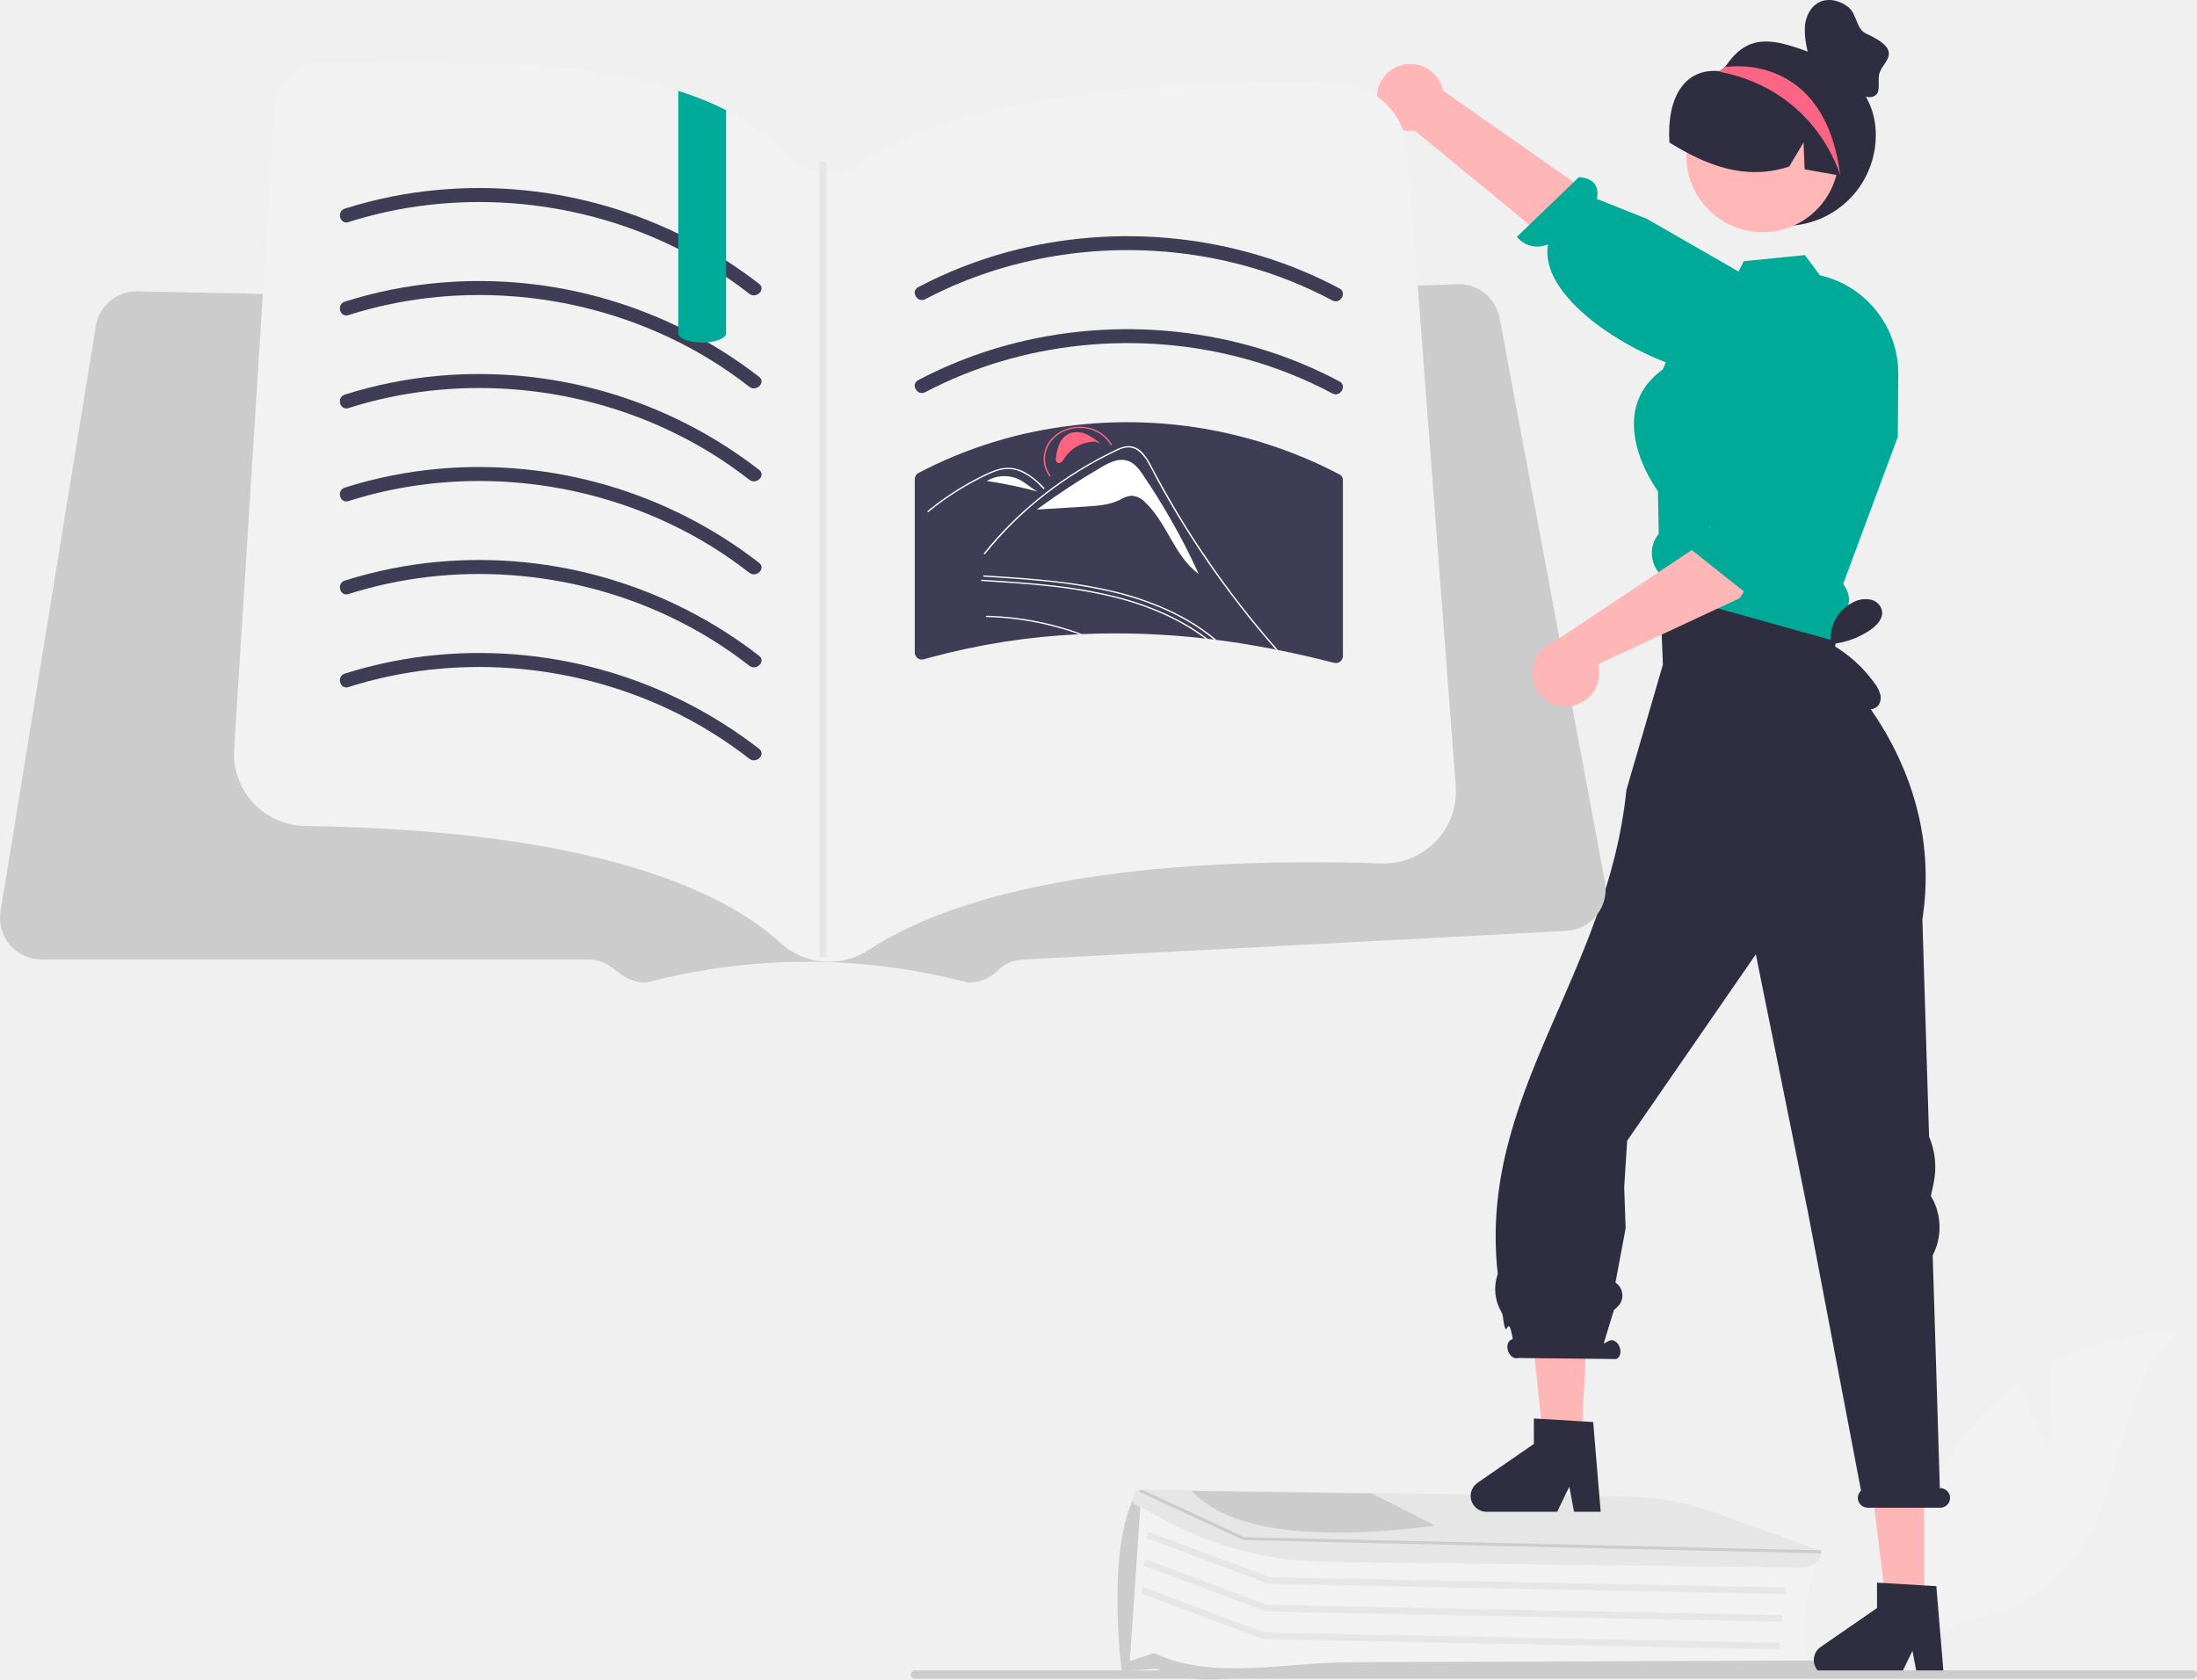
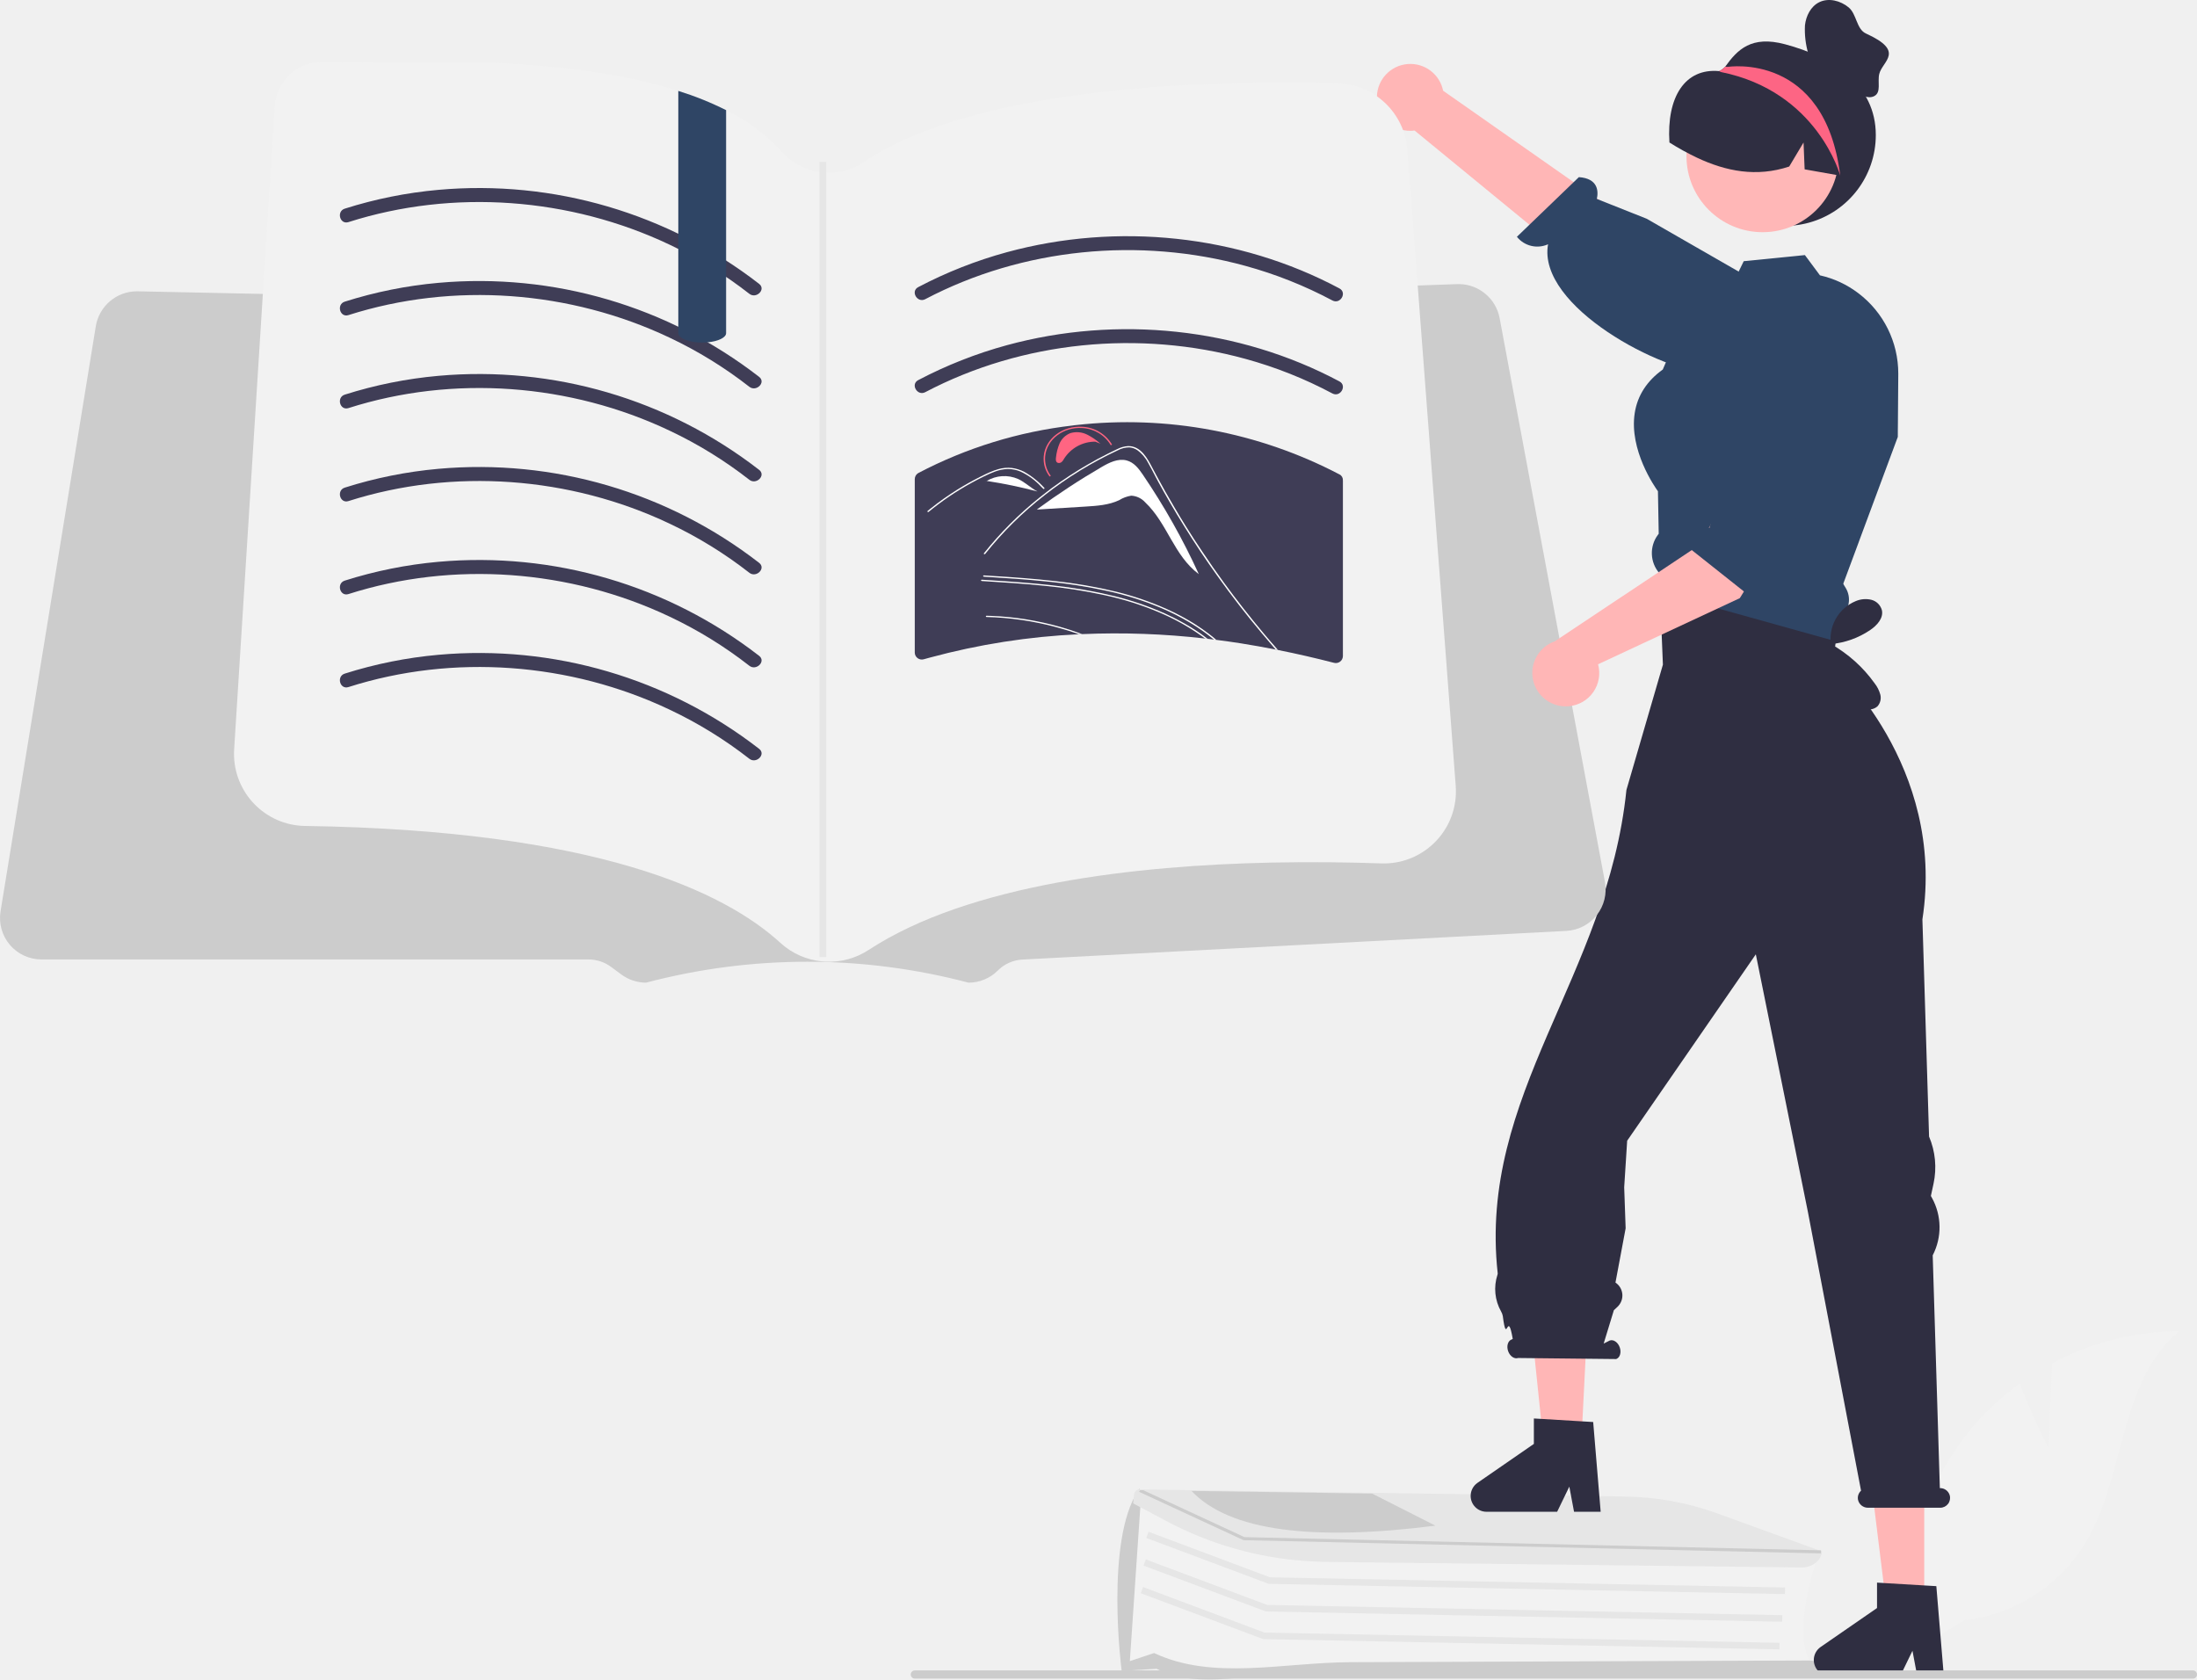
<svg xmlns="http://www.w3.org/2000/svg" data-name="Layer 1" width="669.175" height="511.628" viewBox="0 0 669.175 511.628">
  <path d="M889.314,635.23l1.144-25.719a83.066,83.066,0,0,1,38.745-9.808c-18.608,15.214-16.283,44.541-28.899,65a49.964,49.964,0,0,1-36.639,23.089l-15.572,9.534a83.724,83.724,0,0,1,17.647-67.845,80.874,80.874,0,0,1,14.863-13.81C884.332,625.505,889.314,635.23,889.314,635.23Z" transform="translate(-265.4125 -194.1858)" fill="#f2f2f2" />
  <path d="M653.173,703.729c-7.931-.564-10,1-22,0h-22l2.862-52.648,34.634,13.878,172.114,4.225-.101.292c-.078.225-7.719,22.577-1.746,31.042l.248.35-.483.005L658.813,702.32C657.089,702.336,654.883,703.85,653.173,703.729Z" transform="translate(-265.4125 -194.1858)" fill="#f2f2f2" />
  <path d="M662.101,704.417c-15.322-1.09-31.187,4.866-44.428-1.858l-10.585.641-.03-.089c-.082-.244-5.082-39.586,5.026-54.839l.445-.672.348,3.613-3.332,49.008,7.386-2.465c17.937,8.443,39.27,2.867,59.8,2.789l139.714-.516c2.927-.01,5.365,1.99,5.443,4.459l.008.241L670.54,704.717Q666.306,704.717,662.101,704.417Z" transform="translate(-265.4125 -194.1858)" fill="#ccc" />
  <polygon points="543.667 485.616 386.44 482.491 386.279 482.431 349.132 468.509 349.834 466.636 386.821 480.499 543.707 483.616 543.667 485.616" fill="#e6e6e6" />
  <polygon points="542.828 494.035 385.601 490.91 385.441 490.85 348.293 476.928 348.995 475.055 385.983 488.918 542.868 492.035 542.828 494.035" fill="#e6e6e6" />
  <polygon points="541.989 502.455 384.762 499.329 384.602 499.269 347.454 485.346 348.156 483.473 385.144 497.337 542.029 500.455 541.989 502.455" fill="#e6e6e6" />
  <path d="M663.187,669.727a105.217,105.217,0,0,1-41.733-11.775l-10.898-5.78.285-2.857a1.729,1.729,0,0,1,1.838-1.402l.962.012L760.269,650.082a85.935,85.935,0,0,1,28.133,5.106l31.948,11.599-.017.169c-.268,2.692-2.983,4.772-6.18,4.735l-144.434-1.693Q666.441,669.96,663.187,669.727Z" transform="translate(-265.4125 -194.1858)" fill="#e6e6e6" />
  <polygon points="554.63 473.22 554.597 473.218 378.763 469.189 378.641 469.133 346.939 454.452 347.261 453.961 348.224 453.973 379.057 468.259 553.261 472.247 554.657 472.28 554.63 473.22" fill="#ccc" />
  <path d="M683.347,649.186l-2.232-.032-50.392-.745-2.388-.033c11.514,12.258,36.972,15.325,74.288,10.576Z" transform="translate(-265.4125 -194.1858)" fill="#ccc" />
  <polygon points="559.613 161.814 562.687 168.965 557.663 194.36 506.408 187.234 506.817 156.267 507.846 149.485 559.613 161.814" fill="#ffb6b6" />
  <polygon points="586.094 490.943 574.786 490.943 569.404 447.327 586.094 447.327 586.094 490.943" fill="#ffb6b6" />
  <path d="M817.871,699.891a4.835,4.835,0,0,0,4.831,4.831h21.513l3.708-7.655,1.44,7.655h8.109l-2.279-27.342-3.686-.215-12.384-.737-1.996-.125v7.746L819.957,695.91A4.838,4.838,0,0,0,817.871,699.891Z" transform="translate(-265.4125 -194.1858)" fill="#2f2e41" />
  <polygon points="481.576 440.943 470.268 440.943 463.616 376.73 484.863 375.461 481.576 440.943" fill="#ffb6b6" />
  <path d="M713.352,649.891a4.835,4.835,0,0,0,4.831,4.831h21.513l3.708-7.655,1.44,7.655h8.108l-2.279-27.342-3.289-.193-12.599-.76-2.177-.125v7.746L715.438,645.91A4.838,4.838,0,0,0,713.352,649.891Z" transform="translate(-265.4125 -194.1858)" fill="#2f2e41" />
  <path d="M856.306,647.516h-.044l-2.175-70.919a18.544,18.544,0,0,0-.243-17.524l-.311-.564.807-3.742a23.836,23.836,0,0,0-1.362-14.346l-2.029-66.154c7.248-46.974-27.294-77.609-27.294-77.609l3.175-24.62-55.87,1.27.95,23.351-11.109,38.168c-5.846,56.96-45.194,92.762-39.213,147.231a1.04,1.04,0,0,1-.068.46,13.906,13.906,0,0,0,1.123,11.222,4.244,4.244,0,0,1,.506,1.392c1.232,9.549,1.393-2.53,3.025,6.935l-.318.161c-1.144.395-1.635,1.98-1.096,3.54s1.902,2.505,3.046,2.11l29.867.319c1.144-.395,1.635-1.98,1.096-3.54-.538-1.56-1.902-2.505-3.046-2.11l-1.858.94,3.109-10.171,1.09-1.017a4.737,4.737,0,0,0-.602-7.402l0,0,3.097-16.528-.44-12.5.906-14.181L800.212,484.904l15.855,78.438L832.263,648.306a2.968,2.968,0,0,0-.929,2.753,3.077,3.077,0,0,0,3.066,2.435h21.986a2.995,2.995,0,0,0,2.884-3.791A3.031,3.031,0,0,0,856.306,647.516Z" transform="translate(-265.4125 -194.1858)" fill="#2f2e41" />
  <path d="M836.755,235.326a27.662,27.662,0,1,1-47.578-19.186l.133-.133c.221-.232.443-.465.675-.686a.011.011,0,0,0,.011-.011,5.805,5.805,0,0,0,.874-.786c3.734-5.218,7.968-9.593,18.223-6.86C823.858,211.6,836.755,220.046,836.755,235.326Z" transform="translate(-265.4125 -194.1858)" fill="#2f2e41" />
  <path d="M684.804,223.484a10.132,10.132,0,0,0,11.479,10.47l71.338,58.547L778.517,273.349,704.968,221.822a10.187,10.187,0,0,0-20.164,1.662Z" transform="translate(-265.4125 -194.1858)" fill="#ffb6b6" />
-   <path d="M797.743,309.767s-.022-2.109-11.362-2.027c-14.077.101-52.846-20.109-49.454-39.142a7.96,7.96,0,0,1-9.489-2.276l18.874-18.172c5.923.4,5.983,4.363,5.476,6.639l15.168,6.027,39.506,22.697-6.976,22.799Z" transform="translate(-265.4125 -194.1858)" fill="#00aa99" />
+   <path d="M797.743,309.767s-.022-2.109-11.362-2.027c-14.077.101-52.846-20.109-49.454-39.142a7.96,7.96,0,0,1-9.489-2.276l18.874-18.172c5.923.4,5.983,4.363,5.476,6.639l15.168,6.027,39.506,22.697-6.976,22.799Z" transform="translate(-265.4125 -194.1858)" fill="#2f4565" />
  <circle cx="536.866" cy="47.54" r="23.195" fill="#ffb7b7" />
-   <path d="M770.399,357.098a9.312,9.312,0,0,0,.454,11.726c.011.68.113,1.338,1.077,3.776a4.268,4.268,0,0,0,.442.669,1.66,1.66,0,0,0,.102.147,7.711,7.711,0,0,0,4.026,2.71l42.459,11.851,5.614,1.565.987.272.544-7.666a6.864,6.864,0,0,0,1.508-8.812l-.782-1.293,4.559-12.259.442-1.213,11.624-31.289.011-2.087.023-2.155.113-15.038a30.676,30.676,0,0,0-12.134-24.473,30.148,30.148,0,0,0-11.624-5.443l-.091-.011-4.593-6.181-18.633,1.86-1.542,3.164-1.871,3.811-13.507,8.04-4.616,10.728-3.119,7.258c-4.831,3.47-7.712,7.927-8.54,13.235-1.769,11.273,6.124,22.557,7.065,23.849l.238,12.94Z" transform="translate(-265.4125 -194.1858)" fill="#00aa99" />
+   <path d="M770.399,357.098a9.312,9.312,0,0,0,.454,11.726c.011.68.113,1.338,1.077,3.776a4.268,4.268,0,0,0,.442.669,1.66,1.66,0,0,0,.102.147,7.711,7.711,0,0,0,4.026,2.71l42.459,11.851,5.614,1.565.987.272.544-7.666a6.864,6.864,0,0,0,1.508-8.812l-.782-1.293,4.559-12.259.442-1.213,11.624-31.289.011-2.087.023-2.155.113-15.038a30.676,30.676,0,0,0-12.134-24.473,30.148,30.148,0,0,0-11.624-5.443l-.091-.011-4.593-6.181-18.633,1.86-1.542,3.164-1.871,3.811-13.507,8.04-4.616,10.728-3.119,7.258c-4.831,3.47-7.712,7.927-8.54,13.235-1.769,11.273,6.124,22.557,7.065,23.849l.238,12.94Z" transform="translate(-265.4125 -194.1858)" fill="#2f4565" />
  <path d="M826.553,247.807c-.21-.033-.42-.078-.631-.111-3.618-.642-7.236-1.272-10.843-1.925l-.332-8.177-4.37,7.325c-9.969,3.308-19.297,1.438-28.071-2.689a79.25,79.25,0,0,1-8.409-4.636c-.891-13.829,4.7-22.682,15.103-21.753.38.034.653-.354.985-.52a.011.011,0,0,0,.011-.011c.564-.266,1.14-.52,1.715-.752a25.551,25.551,0,0,1,26.821,5.2C825.613,226.519,828.8,237.683,826.553,247.807Z" transform="translate(-265.4125 -194.1858)" fill="#2f2e41" />
  <path d="M825.923,247.696s-6.871-25.648-36.325-31.567c-.033-.011-.144-.055-.288-.122-.088-.055-.199-.111-.31-.166.332-.188.653-.354.985-.52a.011.011,0,0,0,.011-.011c.288-.266.575-.531.874-.786l.841.033S821.264,209.877,825.923,247.696Z" transform="translate(-265.4125 -194.1858)" fill="#fd6584" />
  <path d="M837.254,409.374a3.913,3.913,0,0,1-4.016.65,9.314,9.314,0,0,1-3.432-2.51,32.359,32.359,0,0,1-7.918-14.271l1.273-2.264A12.428,12.428,0,0,1,830.646,377.304a7.663,7.663,0,0,1,4.722-.411,4.476,4.476,0,0,1,3.254,3.223c.49,2.421-1.527,4.608-3.57,5.998a25.399,25.399,0,0,1-11.956,4.278,41.192,41.192,0,0,1,13.269,11.908,9.757,9.757,0,0,1,1.756,3.446A3.923,3.923,0,0,1,837.254,409.374Z" transform="translate(-265.4125 -194.1858)" fill="#2f2e41" />
  <path id="be339808-9edc-488a-82d9-9b8c80f783b0-2341" data-name="f02c4e45-f306-4b42-b3ad-5ddd3016d7d2" d="M544.06,705.545h389.281a1.247,1.247,0,0,0,0-2.494H544.059a1.247,1.247,0,1,0,0,2.494h0Z" transform="translate(-265.4125 -194.1858)" fill="#ccc" />
  <path d="M647.444,384.955v.651c-1.402-1.643-2.833-3.272-4.249-4.901q-.892-1.02-1.785-2.04-3.782-4.292-7.606-8.555c-2.564-2.833-5.128-5.666-7.72-8.484-.623-.68-1.246-1.36-1.884-2.04a14.662,14.662,0,0,0-1.657-1.587,6.15,6.15,0,0,0-2.025-1.119,5.078,5.078,0,0,0-2.606-.028c-.978.227-1.912.581-2.861.878-.978.326-1.941.637-2.918.949-1.955.637-3.895,1.275-5.85,1.912a.194.194,0,0,1-.252-.107l-.003-.007a.197.197,0,0,1,.142-.269c.482-.156.977-.312,1.473-.468,1.969-.651,3.923-1.289,5.892-1.926.977-.326,1.954-.637,2.932-.949a8.762,8.762,0,0,1,2.833-.567,6.409,6.409,0,0,1,4.164,1.955c.609.567,1.162,1.161,1.714,1.771q.977,1.062,1.955,2.125,3.93,4.292,7.804,8.612,3.888,4.334,7.706,8.683.276.319.552.637C644.626,381.697,646.028,383.326,647.444,384.955Z" transform="translate(-265.4125 -194.1858)" fill="#fff" />
  <path d="M622.324,360.61a4.788,4.788,0,0,0-2.063-1.533l-.805.028a85.054,85.054,0,0,0,24.329,24.758Q633.054,372.237,622.324,360.61Z" transform="translate(-265.4125 -194.1858)" fill="#fff" />
  <path d="M754.254,462.841,722.166,291.031a12.726,12.726,0,0,0-12.086-10.298q-.389-.009-.778,0l-21.859.784-2.353.086-10.909.392-2.353.081-7.017.254L523.314,287.41c-.213.012-.432.012-.646.006l-31.707-.663-11.734-.242-.375-.006-8.661-.185-75.465-1.568-20.008-.421-9.866-.202-2.364-.052-11.249-.231-2.358-.052-11.509-.236-2.358-.052-12.645-.265-1.984-.04-11.278-.236-1.782-.035h-.259a12.692,12.692,0,0,0-12.466,10.598L265.579,471.812a12.624,12.624,0,0,0,12.46,14.657H444.7a11.549,11.549,0,0,1,6.815,2.249l3.16,2.341a12.739,12.739,0,0,0,7.513,2.479,192.439,192.439,0,0,1,98.218,0,12.548,12.548,0,0,0,8.932-3.702,11.457,11.457,0,0,1,7.496-3.338l165.669-8.73a12.625,12.625,0,0,0,11.751-14.928Z" transform="translate(-265.4125 -194.1858)" fill="#ccc" />
  <path d="M708.853,436.049a21.976,21.976,0,0,1-22.75,21.16c-9.62-.34-21.1-.51-33.56-.25-40.69.87-91.81,6.47-122.56,26.61a21.966,21.966,0,0,1-13.05,3.58c-.34-.02-.67-.04-1.01-.07a21.928,21.928,0,0,1-12.84-5.69c-16.94-15.5-55.79-34.27-144.72-35.59-.37,0-.73-.02-1.09-.04a21.964,21.964,0,0,1-20.54-23.32l8.74-138.71,1.31-20.79,2.3-36.37a14.443,14.443,0,0,1,14.4-13.53h.09l52.98.31q33.48,1.515,55.46,8.53a95.875,95.875,0,0,1,14.56,5.86,55.975,55.975,0,0,1,16.94,12.65,19.119,19.119,0,0,0,11.5,6.21,18.276,18.276,0,0,0,2.08.19,19.057,19.057,0,0,0,11.53-3.3c34.61-23.19,105.14-24.95,144.09-23.95a21.931,21.931,0,0,1,21.36,20.31l1.58,20.69,1.57,20.63,9.06,119.23,2.52,33.17A22.806,22.806,0,0,1,708.853,436.049Z" transform="translate(-265.4125 -194.1858)" fill="#f2f2f2" />
  <path d="M371.544,261.848c31.927-10.186,67.546-7.489,97.793,6.861a128.768,128.768,0,0,1,24.302,14.968c2.127,1.67,5.155-1.317,3.005-3.005a139.187,139.187,0,0,0-97.705-28.652,133.697,133.697,0,0,0-28.523,5.73c-2.595.828-1.486,4.932,1.13,4.097Z" transform="translate(-265.4125 -194.1858)" fill="#3f3d56" />
  <path d="M547.228,285.325c29.684-15.602,65.229-19.005,97.504-10.148a128.521,128.521,0,0,1,26.512,10.541c2.412,1.287,4.561-2.38,2.145-3.669-30.76-16.413-67.684-20.192-101.274-11.042a133.658,133.658,0,0,0-27.031,10.649C542.661,282.929,544.807,286.598,547.228,285.325Z" transform="translate(-265.4125 -194.1858)" fill="#3f3d56" />
  <path d="M547.228,313.654c29.684-15.602,65.229-19.005,97.504-10.148a128.519,128.519,0,0,1,26.512,10.541c2.412,1.287,4.561-2.38,2.145-3.669-30.76-16.413-67.684-20.192-101.274-11.042a133.658,133.658,0,0,0-27.031,10.649c-2.422,1.273-.276,4.942,2.145,3.669Z" transform="translate(-265.4125 -194.1858)" fill="#3f3d56" />
  <path d="M674.428,340.462a1.821,1.821,0,0,0-1.047-1.761,139.35,139.35,0,0,0-80.222-15.026c-.173.014-.333.042-.52.055h-.007a4.253,4.253,0,0,0-.506.076,134.222,134.222,0,0,0-47.042,14.499,2.144,2.144,0,0,0-1.047,1.845v52.846a2.144,2.144,0,0,0,2.69,2.039c.652-.187,1.304-.367,1.969-.541a210.619,210.619,0,0,1,45.35-7.094c.326-.014.652-.028.992-.042a237.569,237.569,0,0,1,37.41,1.345,7.801,7.801,0,0,1,.777.083c.638.069,1.29.146,1.928.229.257.028.499.055.735.097,2.482.312,4.944.666,7.413,1.047q5.346.853,10.693,1.9c.222.042.451.097.68.139,5.721,1.137,11.414,2.455,17.079,3.911a2.153,2.153,0,0,0,2.69-2.053V340.545A.176.176,0,0,0,674.428,340.462Z" transform="translate(-265.4125 -194.1858)" fill="#3f3d56" />
  <path d="M596.49,326.556a6.988,6.988,0,0,0-5.007-.44,5.934,5.934,0,0,0-3.335,3.136,15.083,15.083,0,0,0-1.098,4.314c-.088.584-.094,1.321.493,1.593a1.243,1.243,0,0,0,1.261-.25,3.729,3.729,0,0,0,.738-1.03,11.215,11.215,0,0,1,9.474-5.151l1.569.625A18.581,18.581,0,0,0,596.49,326.556Z" transform="translate(-265.4125 -194.1858)" fill="#ff6582" />
  <path d="M613.469,338.736c-1.217-1.792-2.66-3.706-4.919-4.291-2.616-.678-5.304.669-7.584,1.997a221.538,221.538,0,0,0-19.666,12.898l.007.07,14.675-.901c3.534-.217,7.19-.464,10.313-1.952a9.726,9.726,0,0,1,3.684-1.372,6.156,6.156,0,0,1,4.267,2.056c6.763,6.411,8.721,16.214,16.308,21.846A206.083,206.083,0,0,0,613.469,338.736Z" transform="translate(-265.4125 -194.1858)" fill="#fff" />
  <path d="M595.04,387.357c-.34.014-.666.028-.991.043-2.365-.85-4.787-1.601-7.238-2.252-1.587-.425-3.201-.807-4.816-1.133-1.827-.396-3.668-.708-5.51-.977a88.116,88.116,0,0,0-10.581-.892.192.192,0,1,1,0-.382c.453,0,.906.014,1.346.043a88.236,88.236,0,0,1,10.595,1.034c1.827.297,3.654.651,5.468,1.048,1.643.368,3.286.779,4.901,1.232Q591.676,386.097,595.04,387.357Z" transform="translate(-265.4125 -194.1858)" fill="#fff" />
  <path d="M635.89,389.114c-.241-.043-.482-.071-.737-.099-.977-.807-1.969-1.572-3.003-2.323-1.289-.935-2.62-1.813-3.98-2.634a70.673,70.673,0,0,0-9.405-4.787A93.783,93.783,0,0,0,602.873,374.255a158.136,158.136,0,0,0-18.795-2.946c-6.317-.652-12.663-1.048-19.008-1.445-.269-.014-.283-.411,0-.397.793.057,1.587.099,2.394.156,6.416.397,12.833.85,19.207,1.572a146.424,146.424,0,0,1,18.767,3.258,91.279,91.279,0,0,1,15.382,5.283,69.943,69.943,0,0,1,8.272,4.405c1.685,1.062,3.315,2.196,4.872,3.399C634.615,388.051,635.266,388.561,635.89,389.114Z" transform="translate(-265.4125 -194.1858)" fill="#fff" />
  <path d="M633.227,388.788a7.698,7.698,0,0,0-.779-.085c-.297-.241-.609-.467-.921-.694a64.772,64.772,0,0,0-6.813-4.263,72.163,72.163,0,0,0-6.587-3.159,92.525,92.525,0,0,0-15.892-5.014,158.11,158.11,0,0,0-18.796-2.946c-6.317-.652-12.663-1.048-19.008-1.445-.269-.028-.269-.411,0-.397.807.057,1.6.099,2.394.156,6.416.396,12.833.85,19.207,1.572a146.393,146.393,0,0,1,18.767,3.258,90.804,90.804,0,0,1,15.382,5.283c1.87.85,3.697,1.771,5.482,2.776A57.987,57.987,0,0,1,633.227,388.788Z" transform="translate(-265.4125 -194.1858)" fill="#fff" />
  <path d="M654.671,392.201c-.227-.043-.453-.099-.68-.142-.255-.269-.496-.552-.737-.836q-1.827-2.103-3.612-4.249c-4.688-5.581-9.136-11.331-13.328-17.195q-5.397-7.521-10.241-15.34c-1.544-2.465-3.031-4.957-4.49-7.479q-1.7-2.932-3.315-5.878c-.312-.567-.609-1.133-.906-1.7-.694-1.332-1.388-2.677-2.125-3.994a11.287,11.287,0,0,0-3.428-4.079,5.016,5.016,0,0,0-2.436-.836,7.366,7.366,0,0,0-3.513.906,114.451,114.451,0,0,0-22.28,13.668,107.685,107.685,0,0,0-18.102,17.889c-.17.198-.538.014-.382-.198.637-.793,1.289-1.586,1.94-2.365a108.582,108.582,0,0,1,17.125-16.274c.014-.014.043-.028.057-.042.552-.439,1.105-.864,1.671-1.275a115.917,115.917,0,0,1,10.935-7.139q2.889-1.679,5.906-3.187c.496-.255,1.006-.51,1.515-.751.51-.255,1.02-.496,1.53-.737a8.338,8.338,0,0,1,3.244-.892c3.938-.057,5.963,3.909,7.365,6.586.439.836.893,1.671,1.332,2.507,1.7,3.159,3.47,6.303,5.312,9.405,1.119,1.926,2.28,3.839,3.456,5.737,1.685,2.705,3.413,5.382,5.212,8.045a.014.014,0,0,0,.014.014h.001c2.082,3.144,4.249,6.232,6.487,9.306q5.758,7.882,12.068,15.411Q652.434,389.68,654.671,392.201Z" transform="translate(-265.4125 -194.1858)" fill="#fff" />
  <path d="M604.138,329.646l-.392.171a10.691,10.691,0,0,0-8.636-5.229c-5.799-.412-10.893,3.453-11.356,8.614a8.531,8.531,0,0,0,1.724,5.938l-.364.215a8.884,8.884,0,0,1-1.796-6.184c.482-5.375,5.787-9.399,11.826-8.97A11.133,11.133,0,0,1,604.138,329.646Z" transform="translate(-265.4125 -194.1858)" fill="#ff6582" />
  <path d="M575.484,340.089a10.459,10.459,0,0,0-9.525.606,150.154,150.154,0,0,1,15.456,3.211C579.307,342.806,577.658,341.083,575.484,340.089Z" transform="translate(-265.4125 -194.1858)" fill="#fff" />
  <path d="M565.93,340.69l-.573.415c.194-.145.395-.281.602-.41Z" transform="translate(-265.4125 -194.1858)" fill="#fff" />
  <path d="M583.189,343.095c-.228-.227-.455-.453-.685-.68a19.891,19.891,0,0,0-6.249-4.572,10,10,0,0,0-3.798-.784,11.985,11.985,0,0,0-3.943.766c-.594.211-1.174.451-1.746.706-.653.293-1.295.605-1.934.92q-1.799.886-3.551,1.85-3.486,1.918-6.754,4.128-1.694,1.146-3.318,2.368-1.51,1.135-2.96,2.33c-.207.17-.515-.105-.309-.275.255-.211.512-.421.77-.628q1.091-.878,2.218-1.723,2.054-1.543,4.214-2.966,3.359-2.215,6.95-4.129,1.794-.956,3.638-1.832c.371-.176.747-.348,1.126-.512a19.283,19.283,0,0,1,2.678-.97,10.644,10.644,0,0,1,4.044-.354,11.419,11.419,0,0,1,3.731,1.149,24.482,24.482,0,0,1,6.186,4.932C583.684,343.006,583.377,343.282,583.189,343.095Z" transform="translate(-265.4125 -194.1858)" fill="#fff" />
  <path d="M371.544,290.177c31.927-10.186,67.546-7.489,97.793,6.861a128.767,128.767,0,0,1,24.302,14.968c2.127,1.67,5.155-1.317,3.005-3.005a139.187,139.187,0,0,0-97.705-28.652,133.697,133.697,0,0,0-28.523,5.73c-2.595.828-1.486,4.932,1.13,4.097Z" transform="translate(-265.4125 -194.1858)" fill="#3f3d56" />
  <path d="M371.544,318.505c31.927-10.186,67.546-7.49,97.793,6.861a128.767,128.767,0,0,1,24.302,14.968c2.127,1.67,5.155-1.317,3.005-3.005a139.187,139.187,0,0,0-97.705-28.652,133.698,133.698,0,0,0-28.523,5.73c-2.595.828-1.486,4.932,1.13,4.097Z" transform="translate(-265.4125 -194.1858)" fill="#3f3d56" />
  <path d="M371.544,346.833c31.927-10.186,67.546-7.489,97.793,6.861a128.768,128.768,0,0,1,24.302,14.968c2.127,1.67,5.155-1.317,3.005-3.005a139.187,139.187,0,0,0-97.705-28.652,133.697,133.697,0,0,0-28.523,5.73c-2.595.828-1.486,4.932,1.13,4.097Z" transform="translate(-265.4125 -194.1858)" fill="#3f3d56" />
  <path d="M371.544,375.161c31.927-10.186,67.546-7.489,97.793,6.861a128.767,128.767,0,0,1,24.302,14.968c2.127,1.67,5.155-1.317,3.005-3.005a139.187,139.187,0,0,0-97.705-28.652,133.697,133.697,0,0,0-28.523,5.73c-2.595.828-1.486,4.932,1.13,4.097Z" transform="translate(-265.4125 -194.1858)" fill="#3f3d56" />
  <path d="M371.544,403.49c31.927-10.186,67.546-7.49,97.793,6.861a128.765,128.765,0,0,1,24.302,14.968c2.127,1.67,5.155-1.317,3.005-3.005a139.187,139.187,0,0,0-97.705-28.652,133.698,133.698,0,0,0-28.523,5.73c-2.595.828-1.486,4.932,1.13,4.097Z" transform="translate(-265.4125 -194.1858)" fill="#3f3d56" />
-   <path d="M486.573,227.739v67.93c0,1.35-2.36,2.48-5.54,2.79a.22.22,0,0,0-.08.01c-.53.04-1.09.07-1.66.07a14.57,14.57,0,0,1-5.15-.84c-.15-.06-.3-.13-.45-.19-.14-.08-.29-.15-.43-.23-.79-.47-1.25-1.02-1.25-1.61v-73.79A95.875,95.875,0,0,1,486.573,227.739Z" transform="translate(-265.4125 -194.1858)" fill="#00aa99" />
+   <path d="M486.573,227.739v67.93c0,1.35-2.36,2.48-5.54,2.79a.22.22,0,0,0-.08.01c-.53.04-1.09.07-1.66.07a14.57,14.57,0,0,1-5.15-.84c-.15-.06-.3-.13-.45-.19-.14-.08-.29-.15-.43-.23-.79-.47-1.25-1.02-1.25-1.61v-73.79A95.875,95.875,0,0,1,486.573,227.739Z" transform="translate(-265.4125 -194.1858)" fill="#2f4565" />
  <rect x="249.599" y="49.308" width="2.08" height="242.235" fill="#e6e6e6" />
  <path d="M743.313,409.32a10.132,10.132,0,0,0,8.849-12.771L795.339,376.394l25.994-42.049-20.432-8.249-17.536,33.884L738.981,389.557a10.187,10.187,0,0,0,4.332,19.763Z" transform="translate(-265.4125 -194.1858)" fill="#ffb6b6" />
-   <path d="M837.369,294.063s5.088,1.661-.497,11.531c-4.471,7.902-26.252,53.418-35.142,62.355a7.96,7.96,0,0,1-.992,9.708L780.215,361.371c-.392-5.923,3.528-6.511,5.851-6.311l4.721-16.733L807.254,297.048l26.458-4.251Z" transform="translate(-265.4125 -194.1858)" fill="#00aa99" />
+   <path d="M837.369,294.063s5.088,1.661-.497,11.531c-4.471,7.902-26.252,53.418-35.142,62.355a7.96,7.96,0,0,1-.992,9.708L780.215,361.371c-.392-5.923,3.528-6.511,5.851-6.311l4.721-16.733L807.254,297.048l26.458-4.251Z" transform="translate(-265.4125 -194.1858)" fill="#2f4565" />
  <path d="M837.812,216.694c.97-3.923,8.01-6.82-4.049-12.297-2.926-1.329-2.805-5.907-5.281-7.957s-6.101-3.001-8.978-1.568c-2.569,1.28-4.017,4.175-4.326,7.029a25.892,25.892,0,0,0,.981,8.512l-.234.342q7.165,5.483,14.33,10.965c1.755,1.343,4.05,2.75,6.017,1.742C838.5,222.321,837.211,219.123,837.812,216.694Z" transform="translate(-265.4125 -194.1858)" fill="#2f2e41" />
</svg>
